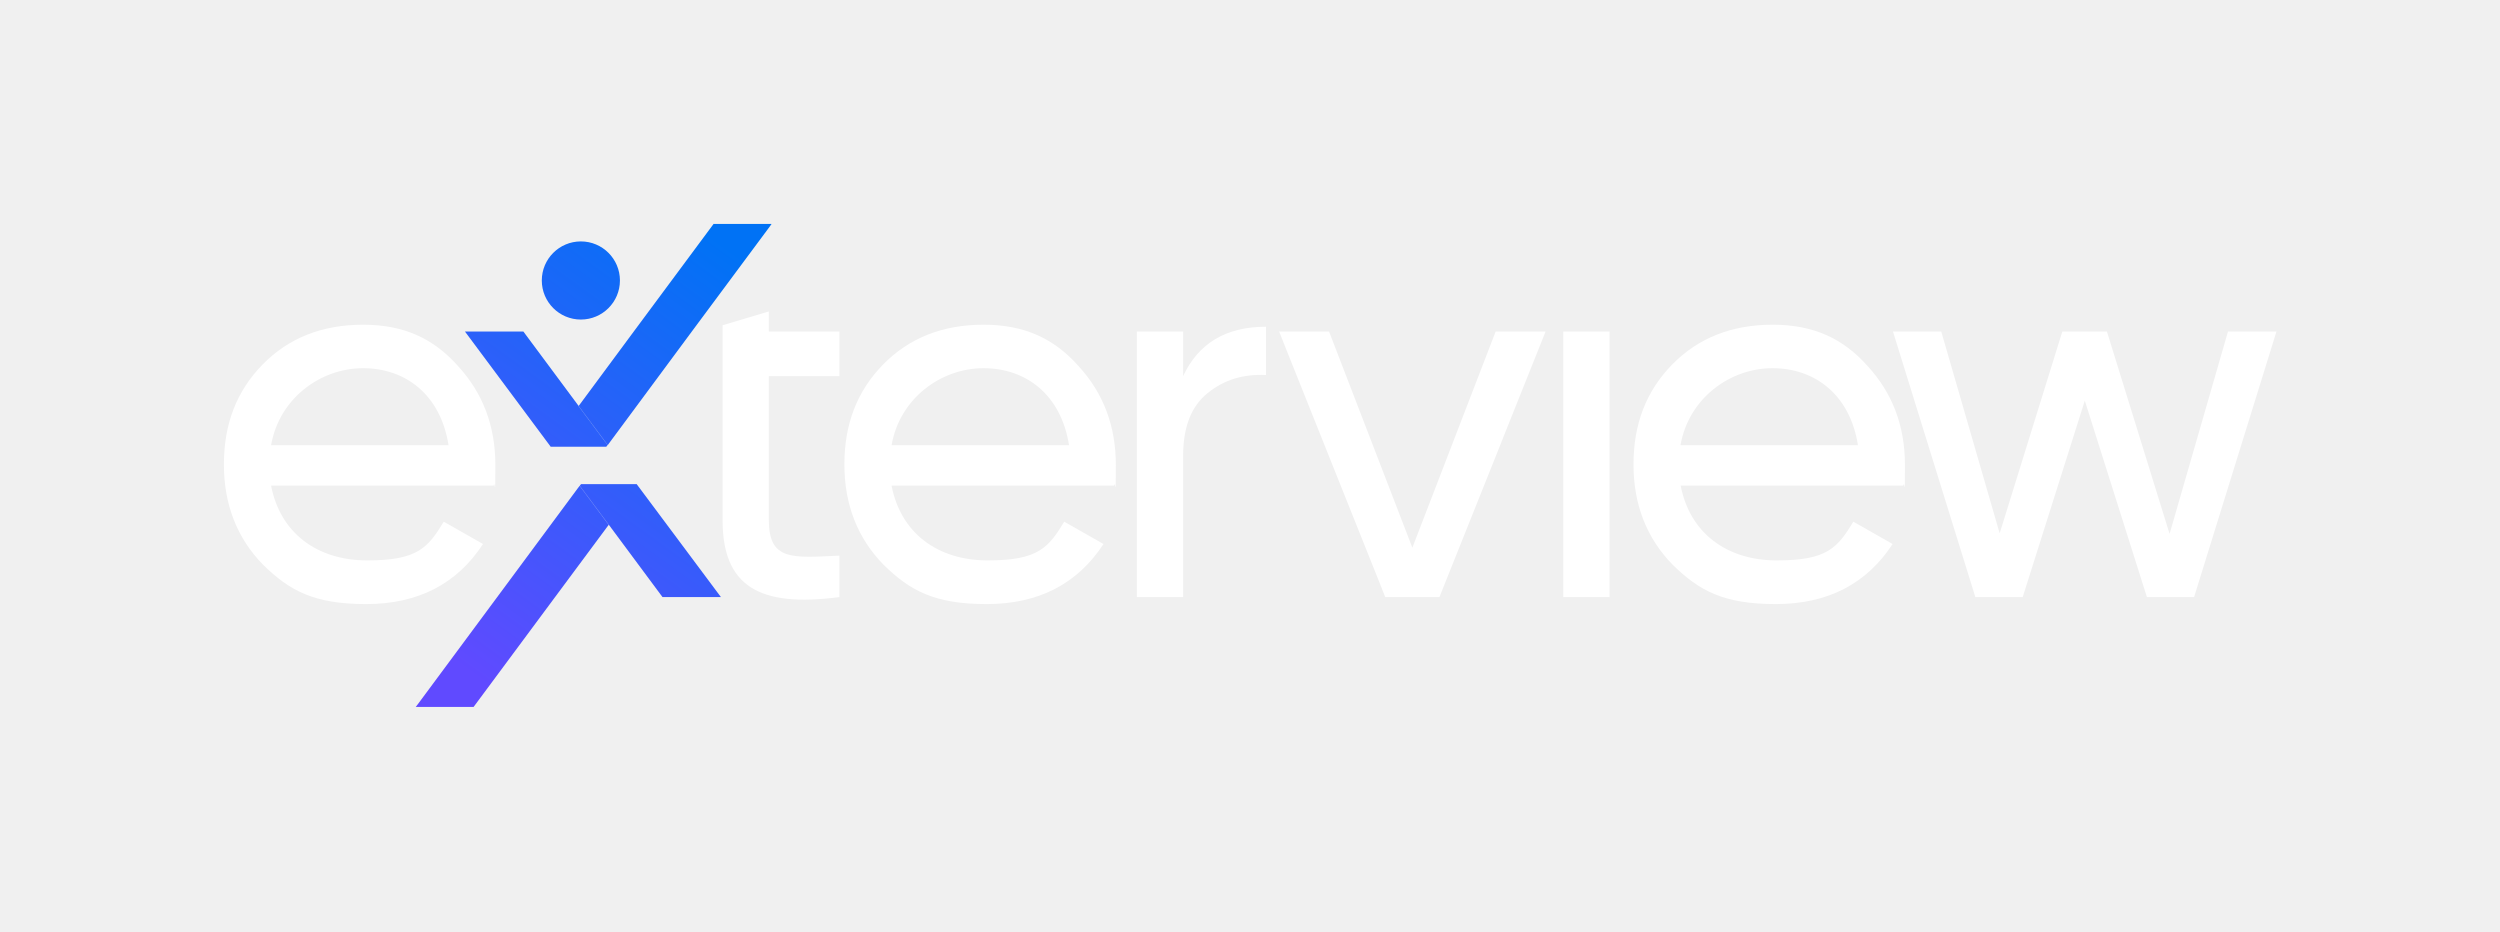
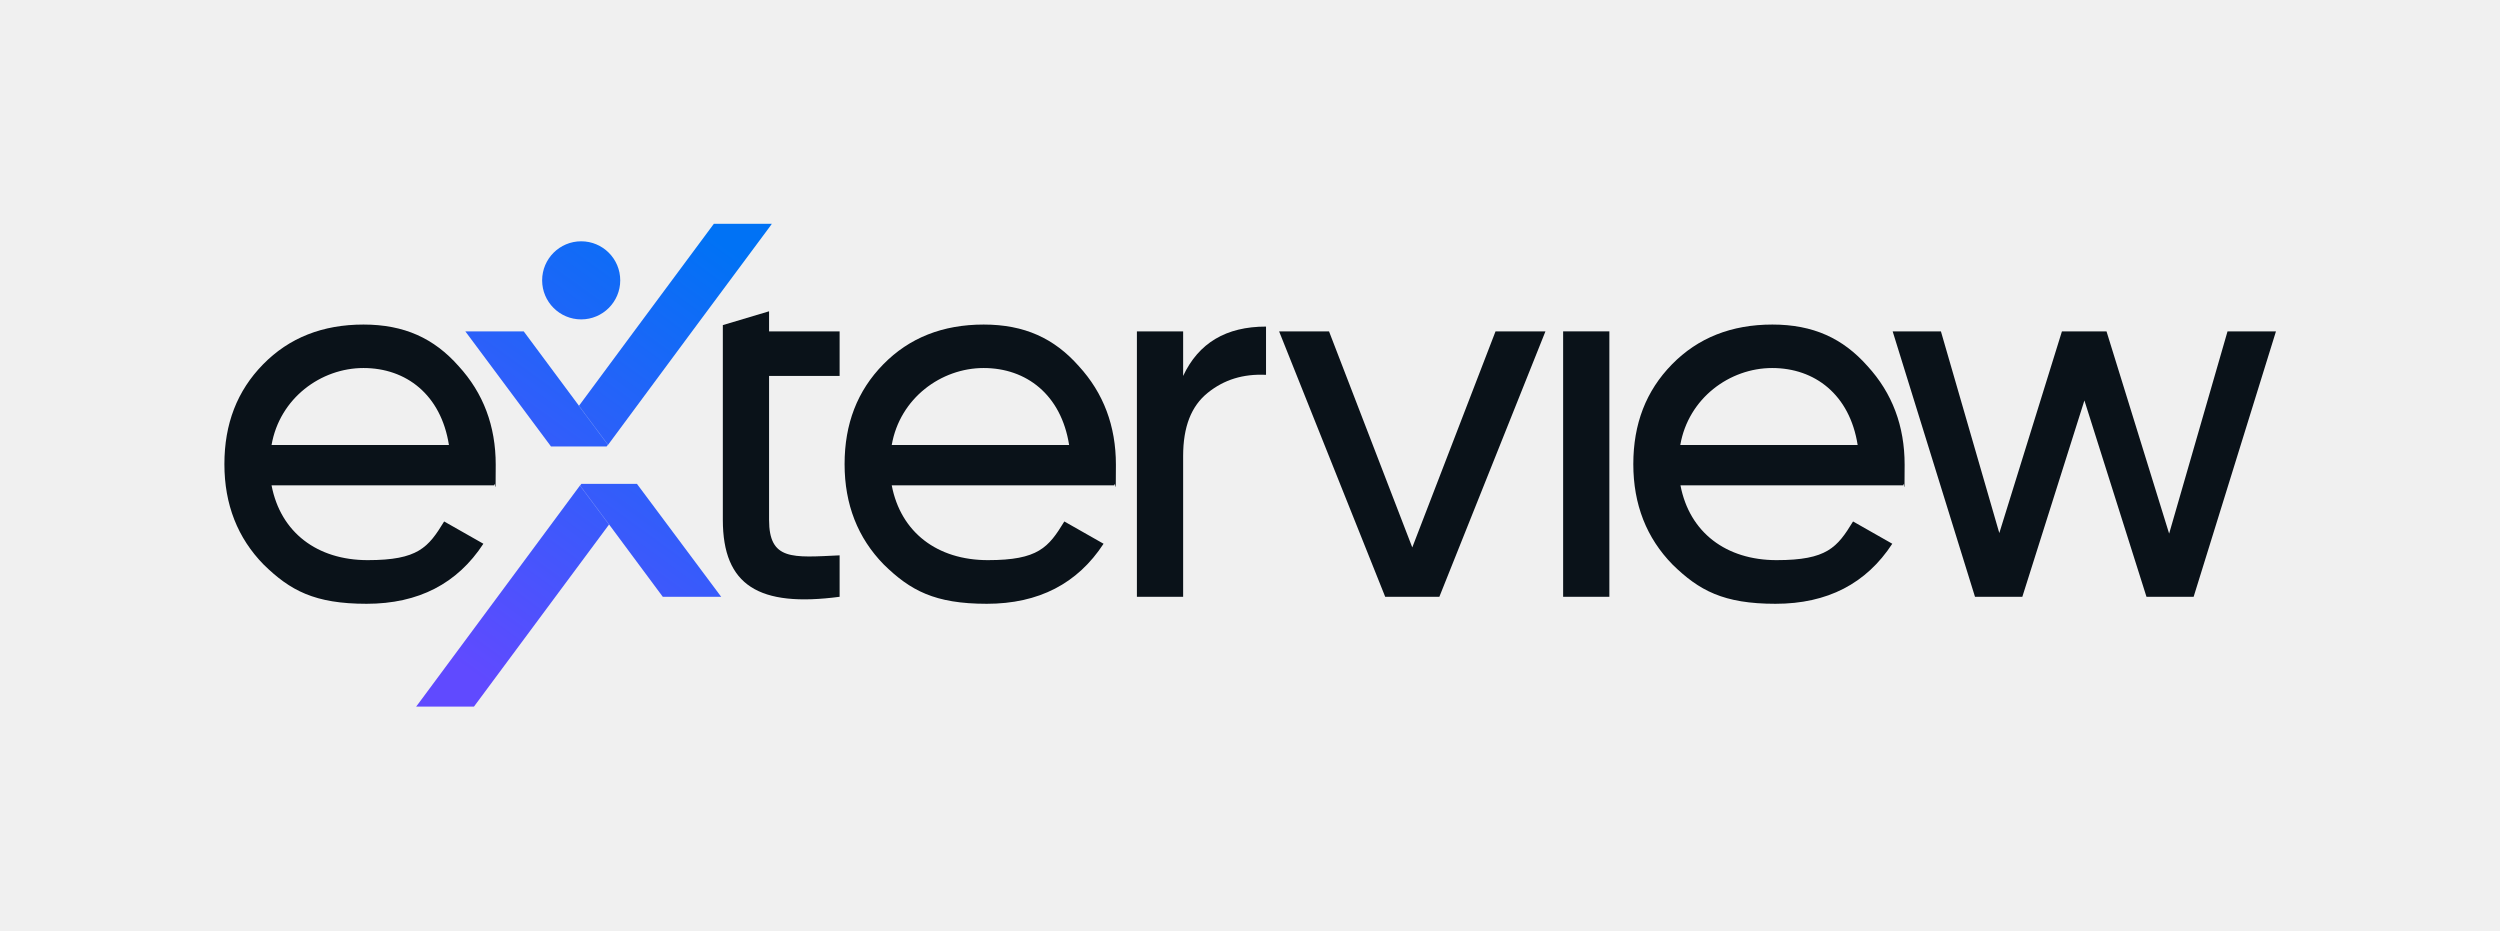
- <svg xmlns="http://www.w3.org/2000/svg" id="Layer_1" version="1.1" viewBox="0 0 1356.6 505.2">
+ <svg xmlns="http://www.w3.org/2000/svg" id="Layer_1" version="1.1" width="180" height="67" viewBox="0 0 1356.6 505.2">
  <defs>
    <style>
      .st0 {
-         fill: #fff;
+         fill: #0a1219;
      }

      .st1 {
        fill: url(#linear-gradient);
      }
    </style>
    <linearGradient id="linear-gradient" x1="402.6" y1="140.2" x2="245.1" y2="357.9" gradientUnits="userSpaceOnUse">
      <stop offset="0" stop-color="#0072f5" />
      <stop offset="1" stop-color="#604aff" />
    </linearGradient>
  </defs>
  <g>
    <g>
      <path class="st0" d="M147.1,263.5c4.9,25.6,24.8,40.6,52.2,40.6s32.9-6.9,41.5-21l21.3,12.1c-14.1,21.6-35.2,32.6-63.4,32.6s-41.5-7.2-55.9-21.3c-14.1-14.4-21.3-32.6-21.3-54.5s6.9-39.8,21-54.2c14.1-14.4,32.3-21.6,54.5-21.6s38.3,7.5,51.6,22.5c13.5,14.7,20.2,32.6,20.2,53.6s-.3,7.5-.9,11.2h-120.7ZM147.1,241.6h96.3c-4.3-27.4-23.3-41.8-46.4-41.8s-45.5,16.4-49.9,41.8Z" />
      <path class="st0" d="M483.8,263.5c4.9,25.6,24.8,40.6,52.2,40.6s32.9-6.9,41.5-21l21.3,12.1c-14.1,21.6-35.2,32.6-63.4,32.6s-41.5-7.2-55.9-21.3c-14.1-14.4-21.3-32.6-21.3-54.5s6.9-39.8,21-54.2c14.1-14.4,32.3-21.6,54.5-21.6s38.3,7.5,51.6,22.5c13.5,14.7,20.2,32.6,20.2,53.6s-.3,7.5-.9,11.2h-120.7ZM483.8,241.6h96.3c-4.3-27.4-23.3-41.8-46.4-41.8s-45.5,16.4-49.9,41.8Z" />
      <path class="st0" d="M642,204.1c8.4-17.9,23.3-26.8,45-26.8v26.2c-12.4-.6-22.8,2.6-31.7,9.8-8.9,7.2-13.3,18.4-13.3,34.3v76.4h-25.1v-144.1h25.1v24.2Z" />
      <path class="st0" d="M811.6,179.9h27.1l-57.6,144.1h-29.4l-57.6-144.1h27.1l45.2,117.3,45.2-117.3Z" />
      <path class="st0" d="M848.3,324v-144.1h25.1v144.1h-25.1Z" />
      <path class="st0" d="M912,263.5c4.9,25.6,24.8,40.6,52.2,40.6s32.9-6.9,41.5-21l21.3,12.1c-14.1,21.6-35.2,32.6-63.4,32.6s-41.5-7.2-55.9-21.3c-14.1-14.4-21.3-32.6-21.3-54.5s6.9-39.8,21-54.2c14.1-14.4,32.3-21.6,54.5-21.6s38.3,7.5,51.6,22.5c13.5,14.7,20.2,32.6,20.2,53.6s-.3,7.5-.9,11.2h-120.7ZM912,241.6h96.2c-4.3-27.4-23.3-41.8-46.4-41.8s-45.5,16.4-49.9,41.8Z" />
      <path class="st0" d="M1209.1,179.9h26.2l-44.7,144.1h-25.6l-33.7-106.6-33.7,106.6h-25.7l-44.7-144.1h26.2l31.7,109.5,34-109.5h24.2l34,109.8,31.7-109.8Z" />
    </g>
    <path class="st0" d="M392.1,179.9v-3.4l25.1-7.5v10.9h38.3v24.2h-38.3v78.1c0,22.2,12.7,20.5,38.3,19.3v22.5c-43.8,5.8-63.4-6.1-63.4-41.8v-102.3Z" />
  </g>
  <path class="st1" d="M294,152.2c0-11.7,9.5-21.2,21.2-21.2s21.2,9.5,21.2,21.2-9.5,21.2-21.2,21.2-21.2-9.5-21.2-21.2ZM345.7,263l-.2-.3h-30.2l-.7.9,15.8,21.2,29.1,39.2h31.7l-45.5-61ZM314.6,263.5l-44.8,60.5-43.2,58.3-1,1.3h31.4l44.2-59.6,29.1-39.2-15.8-21.2ZM314,220.3l-30-40.4h-31.7l46.3,62.2.2.3h30.2l.7-.9-15.8-21.2ZM387.3,121.4l-43.4,58.5-29.9,40.4,15.8,21.2,45.6-61.6,42.4-57.1.9-1.3h-31.4Z" />
</svg>
